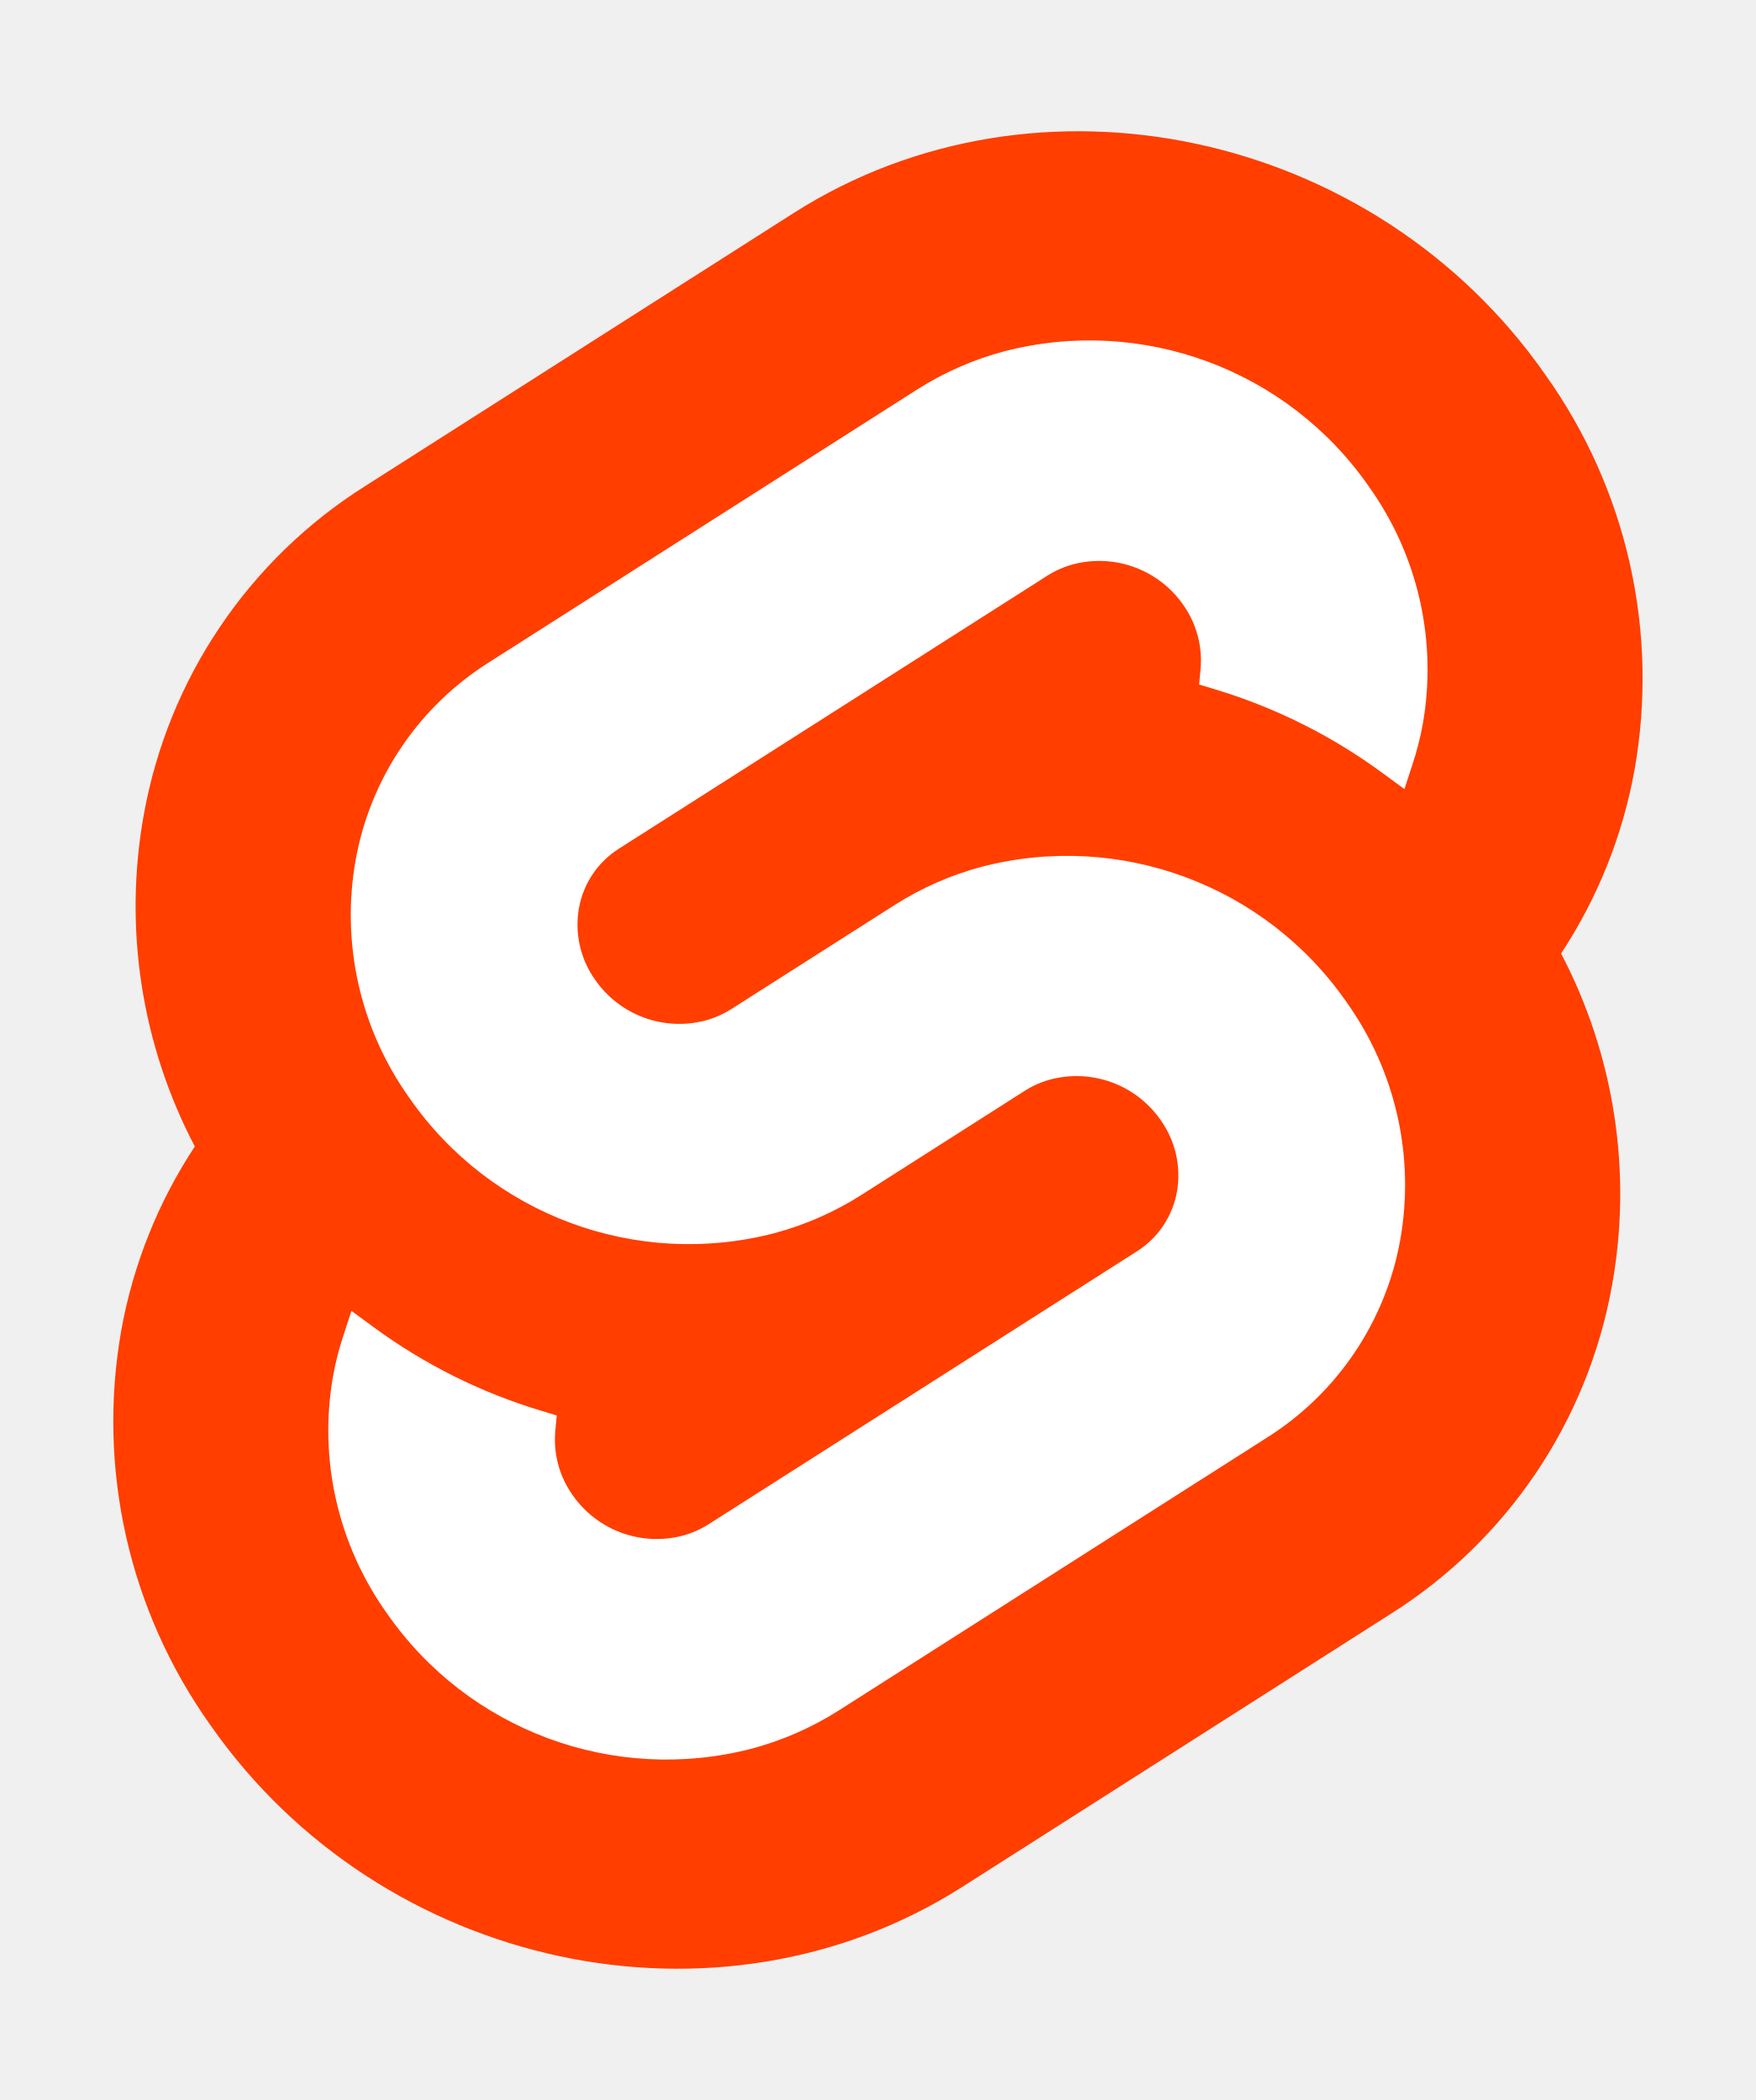
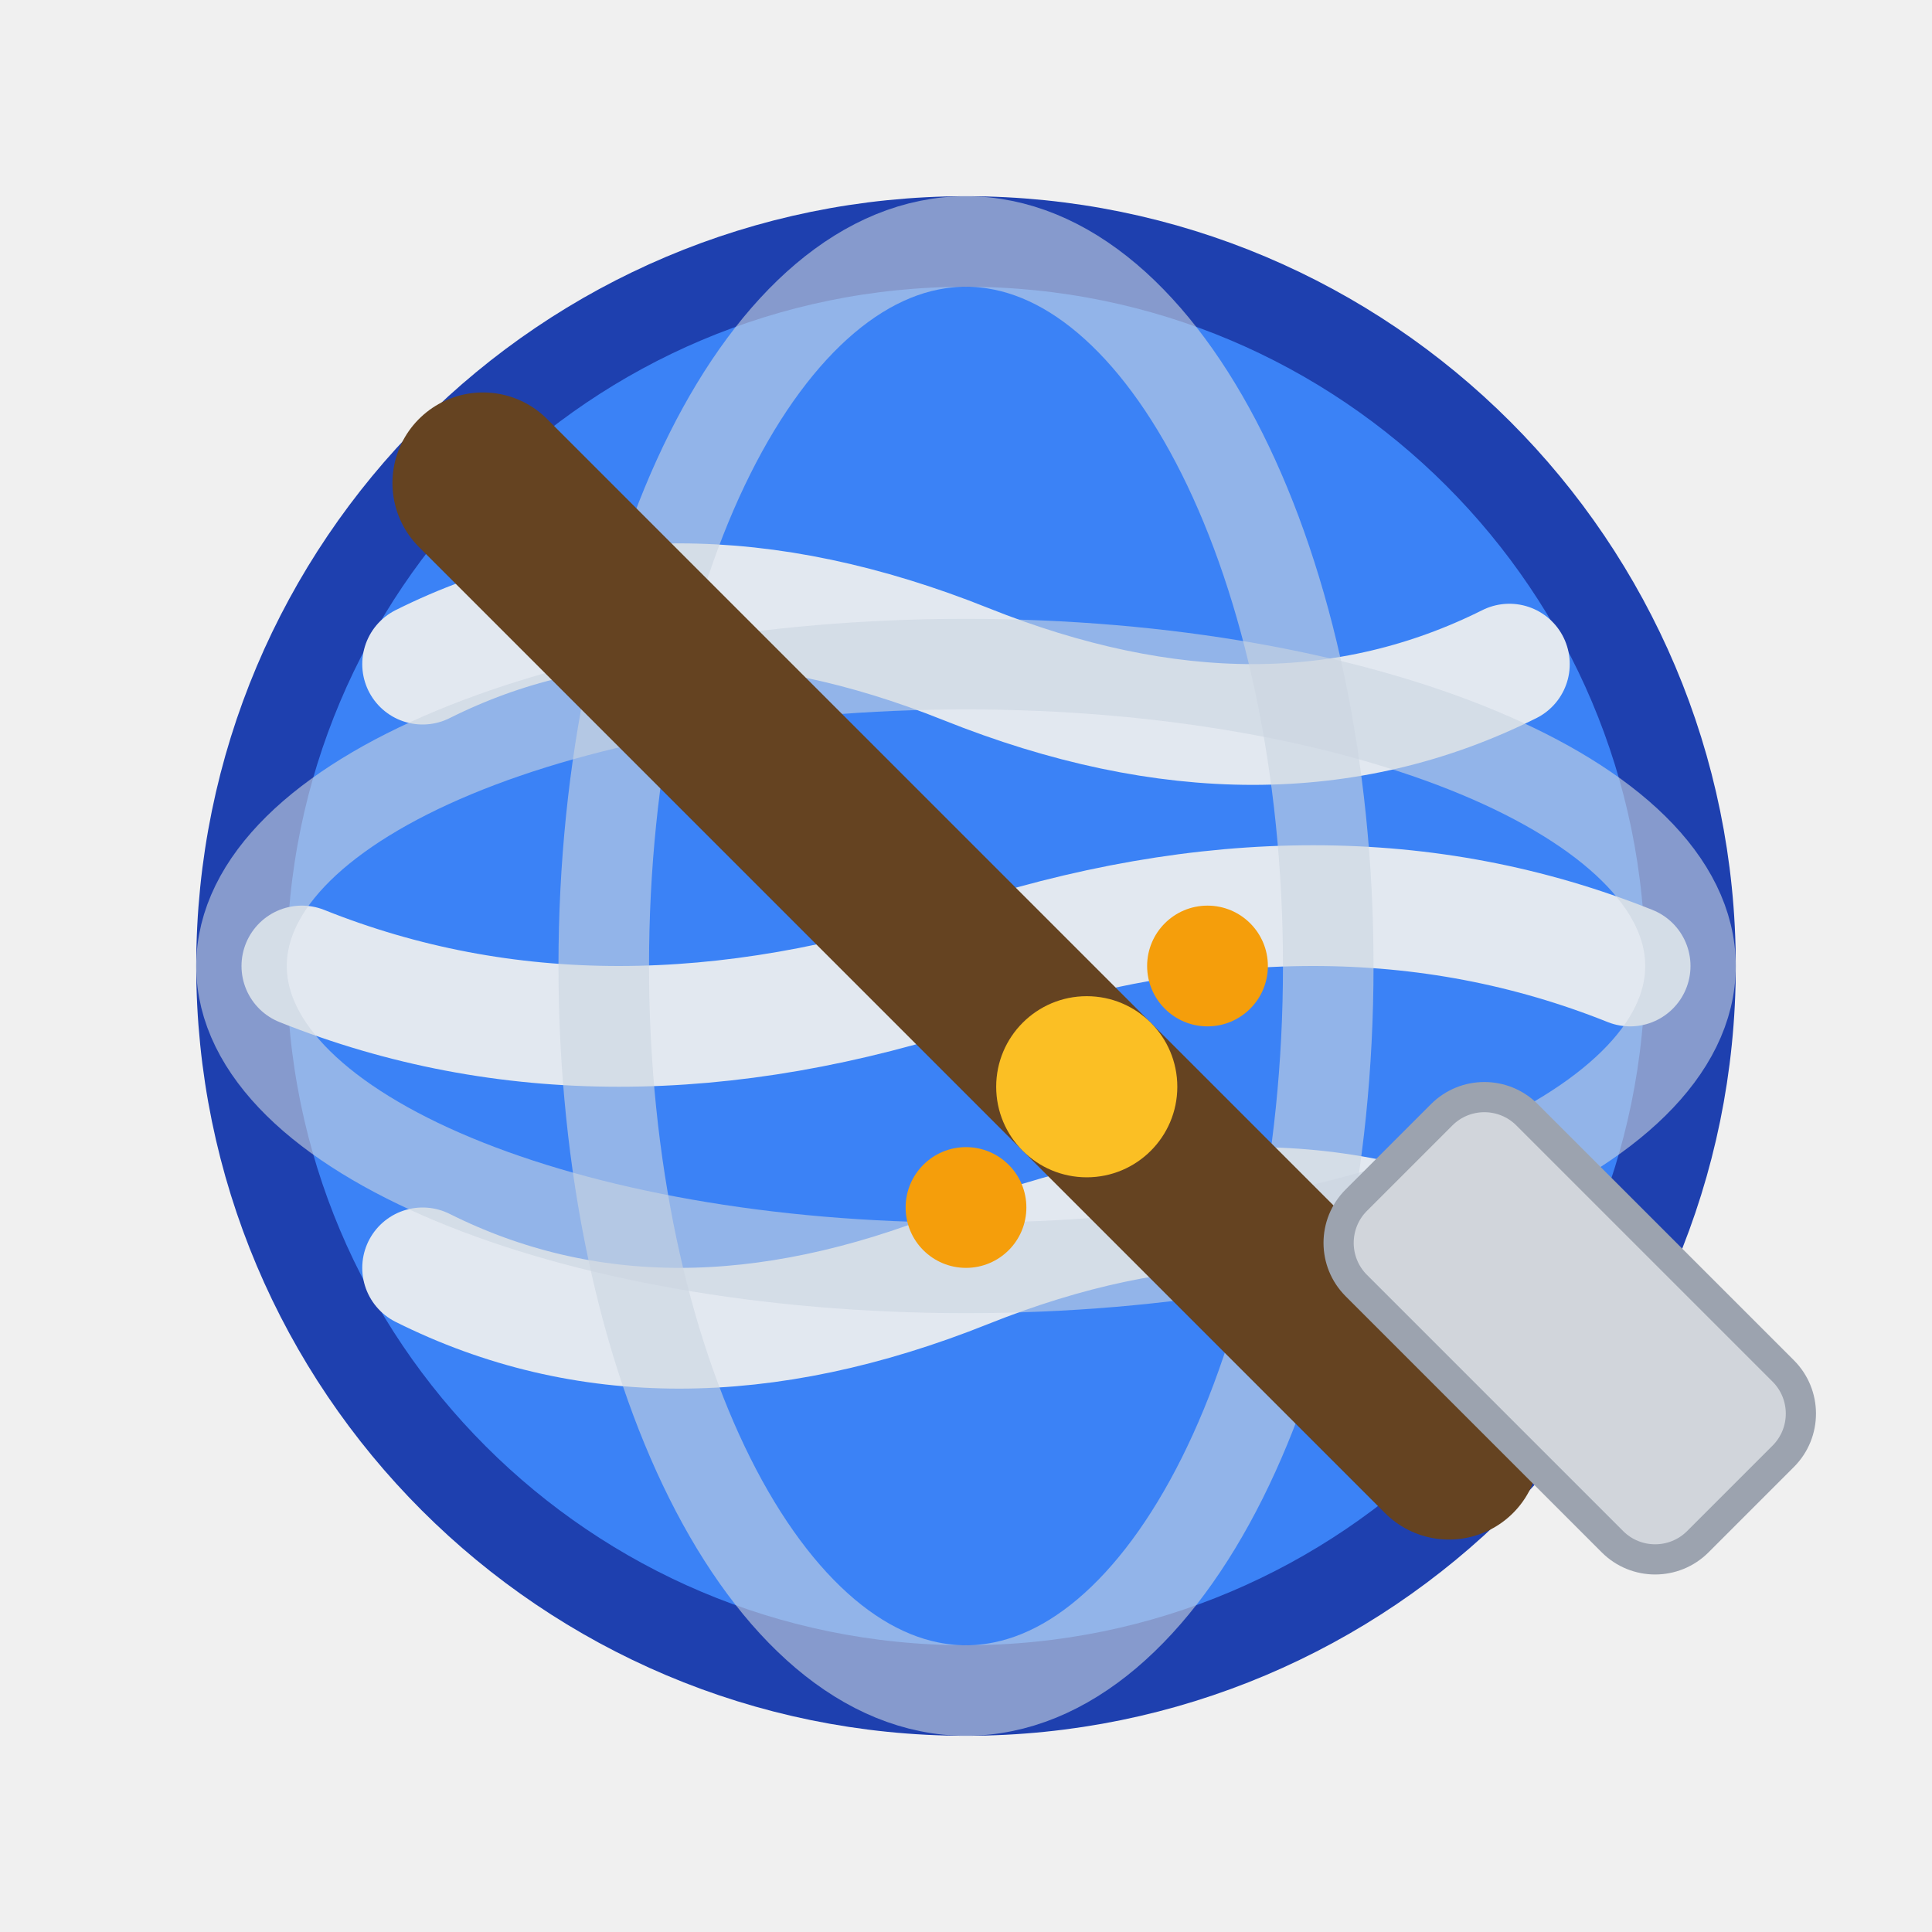
- <svg xmlns="http://www.w3.org/2000/svg" width="107" height="128" viewBox="0 0 107 128">
-   <path d="M94.157 22.819c-10.4-14.885-30.94-19.297-45.792-9.835L22.282 29.608A29.92 29.92 0 0 0 8.764 49.65a31.5 31.5 0 0 0 3.108 20.231 30 30 0 0 0-4.477 11.183 31.9 31.9 0 0 0 5.448 24.116c10.402 14.887 30.942 19.297 45.791 9.835l26.083-16.624A29.92 29.92 0 0 0 98.235 78.35a31.53 31.53 0 0 0-3.105-20.232 30 30 0 0 0 4.474-11.182 31.88 31.88 0 0 0-5.447-24.116" style="fill:#ff3e00" />
-   <path d="M45.817 106.582a20.72 20.72 0 0 1-22.237-8.243 19.17 19.17 0 0 1-3.277-14.503 18 18 0 0 1 .624-2.435l.49-1.498 1.337.981a33.6 33.6 0 0 0 10.203 5.098l.97.294-.09.968a5.85 5.85 0 0 0 1.052 3.878 6.24 6.24 0 0 0 6.695 2.485 5.8 5.8 0 0 0 1.603-.704L69.27 76.28a5.43 5.43 0 0 0 2.45-3.631 5.8 5.8 0 0 0-.987-4.371 6.24 6.24 0 0 0-6.698-2.487 5.7 5.7 0 0 0-1.6.704l-9.953 6.345a19 19 0 0 1-5.296 2.326 20.72 20.72 0 0 1-22.237-8.243 19.17 19.17 0 0 1-3.277-14.502 17.99 17.99 0 0 1 8.13-12.052l26.081-16.623a19 19 0 0 1 5.3-2.329 20.72 20.72 0 0 1 22.237 8.243 19.17 19.17 0 0 1 3.277 14.503 18 18 0 0 1-.624 2.435l-.49 1.498-1.337-.98a33.6 33.6 0 0 0-10.203-5.1l-.97-.294.09-.968a5.86 5.86 0 0 0-1.052-3.878 6.24 6.24 0 0 0-6.696-2.485 5.8 5.8 0 0 0-1.602.704L37.73 51.72a5.42 5.42 0 0 0-2.449 3.63 5.79 5.79 0 0 0 .986 4.372 6.24 6.24 0 0 0 6.698 2.486 5.8 5.8 0 0 0 1.602-.704l9.952-6.342a19 19 0 0 1 5.295-2.328 20.72 20.72 0 0 1 22.237 8.242 19.17 19.17 0 0 1 3.277 14.503 18 18 0 0 1-8.13 12.053l-26.081 16.622a19 19 0 0 1-5.3 2.328" style="fill:#fff" />
+ <svg xmlns="http://www.w3.org/2000/svg" viewBox="0 0 32 32" width="32" height="32">
+   <circle cx="16" cy="16" r="12" fill="#3b82f6" stroke="#1e40af" stroke-width="1.5" />
+   <path d="M7 11 Q11 9, 16 11 Q21 13, 25 11" fill="none" stroke="#e2e8f0" stroke-width="2" stroke-linecap="round" />
+   <path d="M5 16 Q10 18, 16 16 Q22 14, 27 16" fill="none" stroke="#e2e8f0" stroke-width="2" stroke-linecap="round" />
+   <path d="M7 21 Q11 23, 16 21 Q21 19, 25 21" fill="none" stroke="#e2e8f0" stroke-width="2" stroke-linecap="round" />
+   <ellipse cx="16" cy="16" rx="12" ry="5" fill="none" stroke="#cbd5e1" stroke-width="1.5" opacity="0.6" />
+   <ellipse cx="16" cy="16" rx="6" ry="12" fill="none" stroke="#cbd5e1" stroke-width="1.5" opacity="0.6" />
+   <line x1="8" y1="8" x2="24" y2="24" stroke="#654321" stroke-width="3" stroke-linecap="round" />
+   <rect x="22" y="20" width="8" height="4" fill="#d1d5db" stroke="#9ca3af" stroke-width="0.5" rx="1" transform="rotate(45 26 22)" />
+   <circle cx="18" cy="18" r="1.5" fill="#fbbf24" />
+   <circle cx="20" cy="16" r="1" fill="#f59e0b" />
+   <circle cx="16" cy="20" r="1" fill="#f59e0b" />
</svg>
